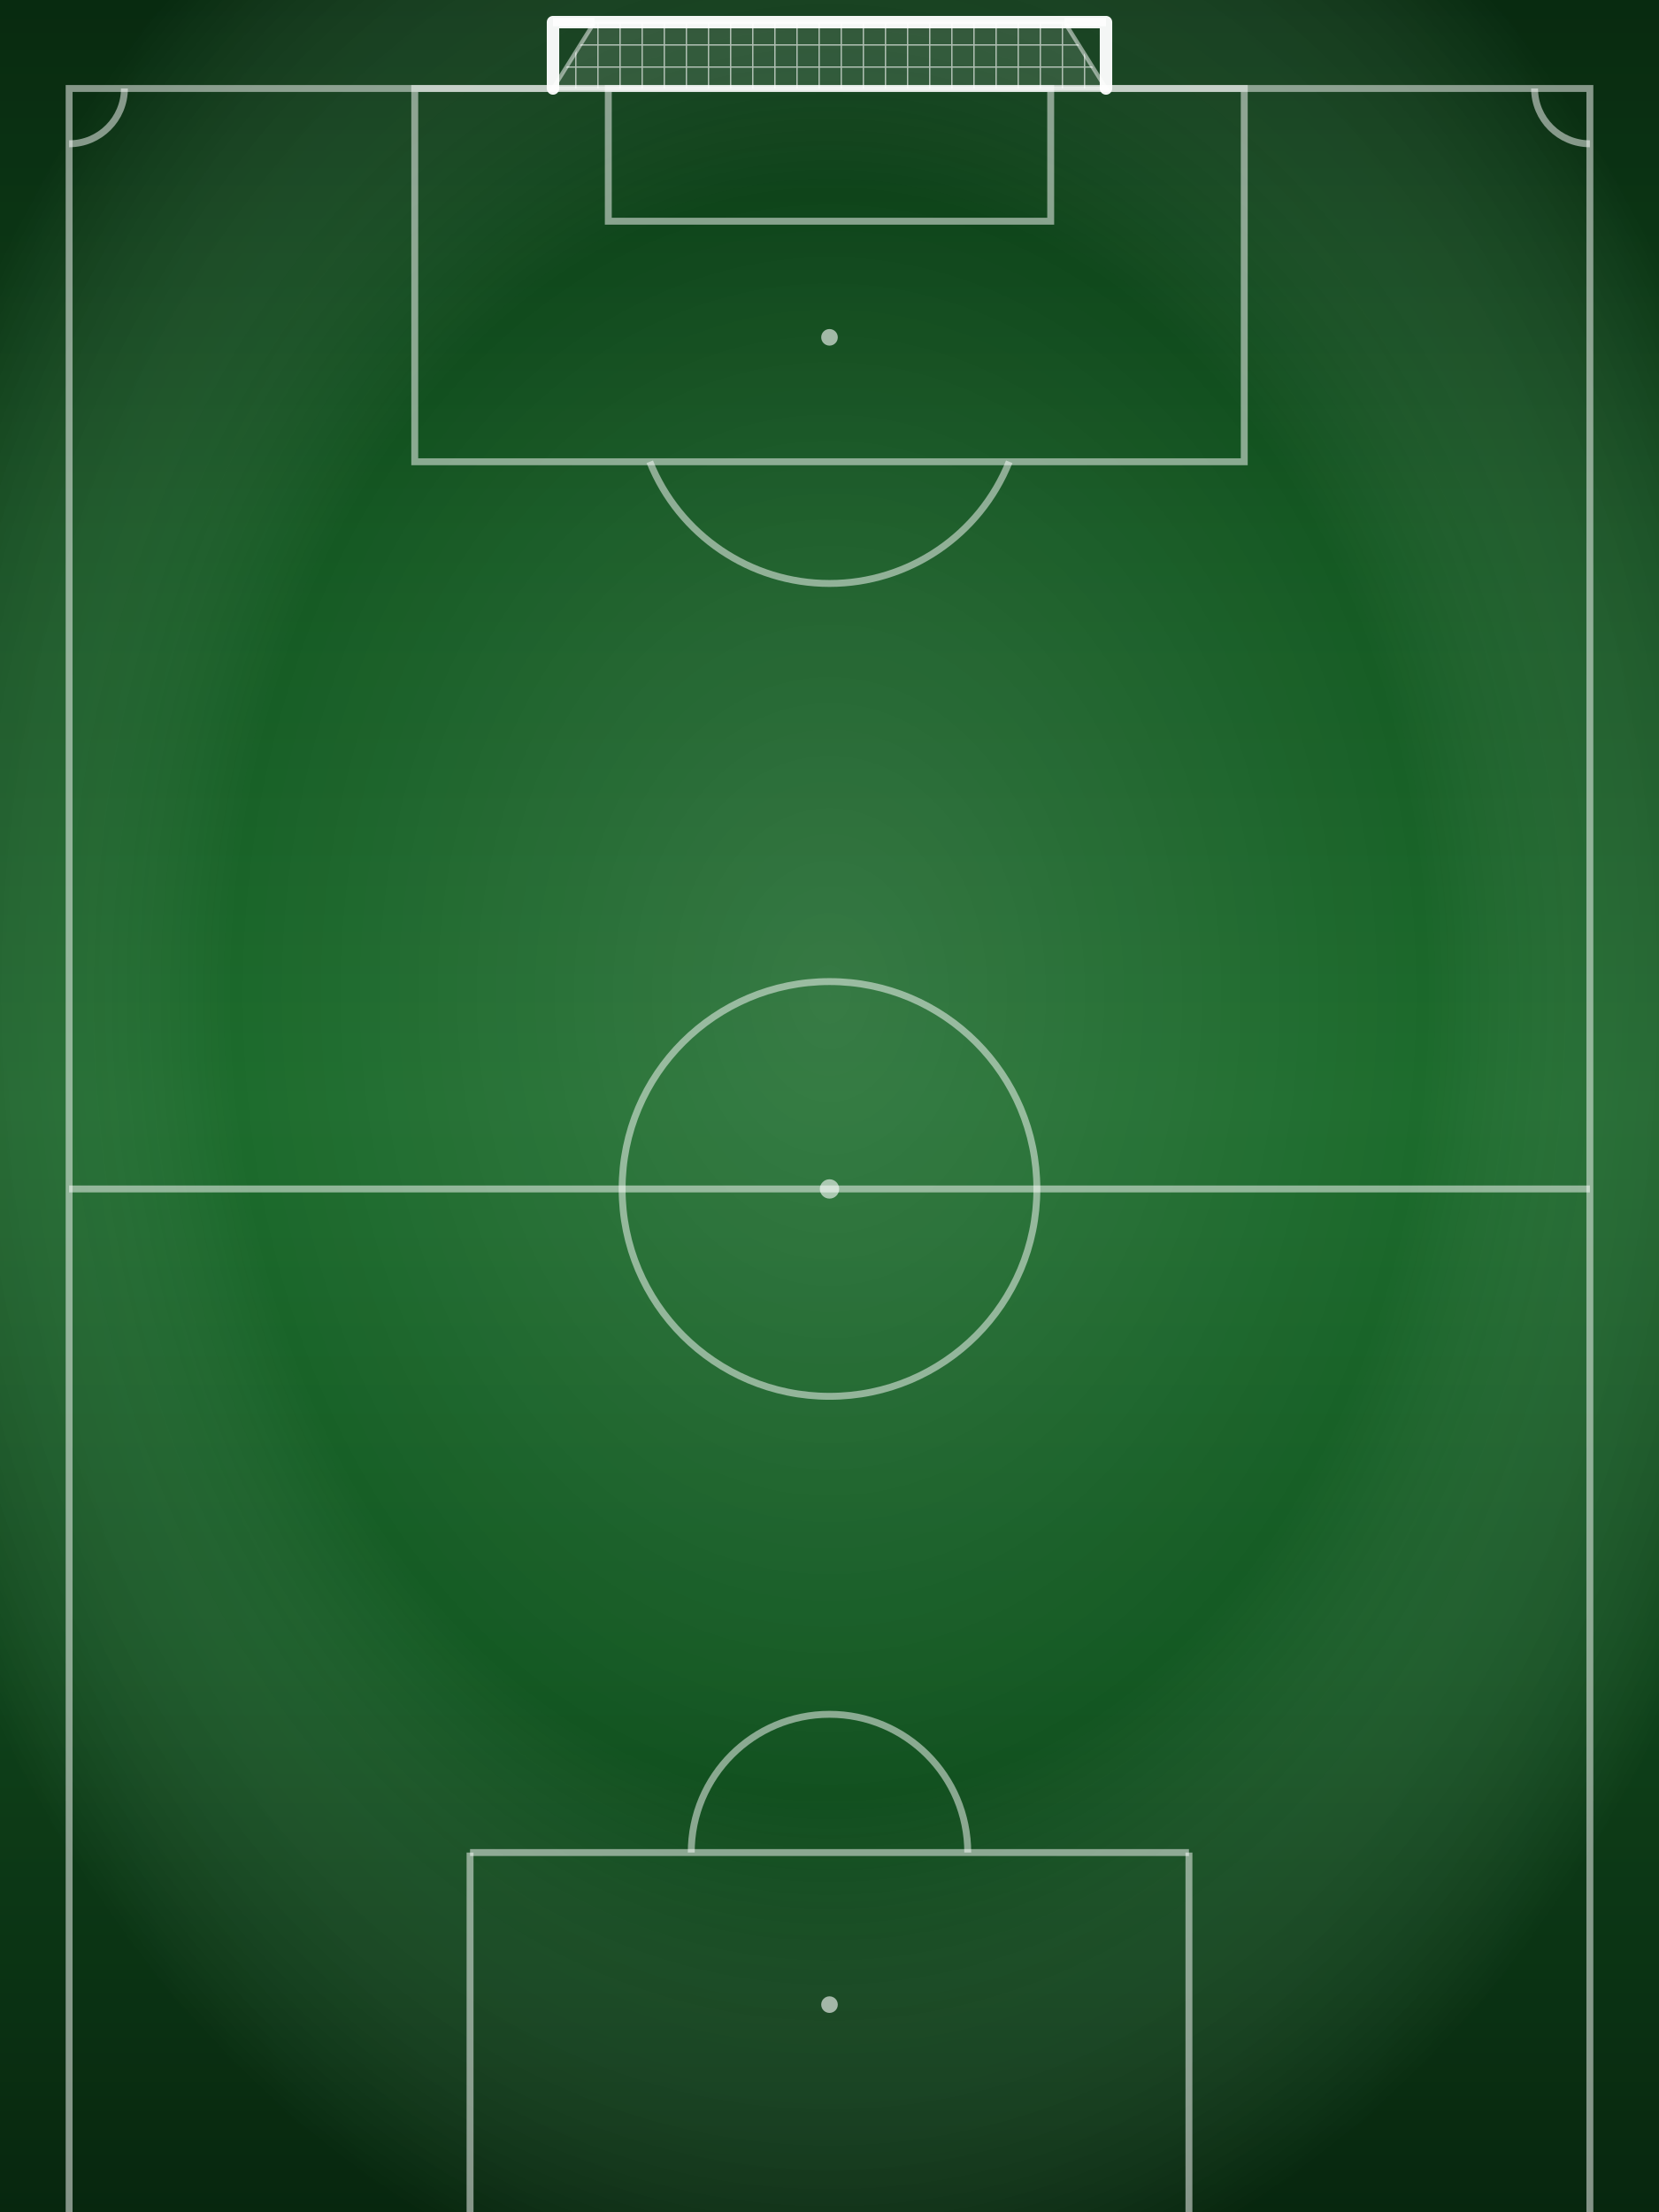
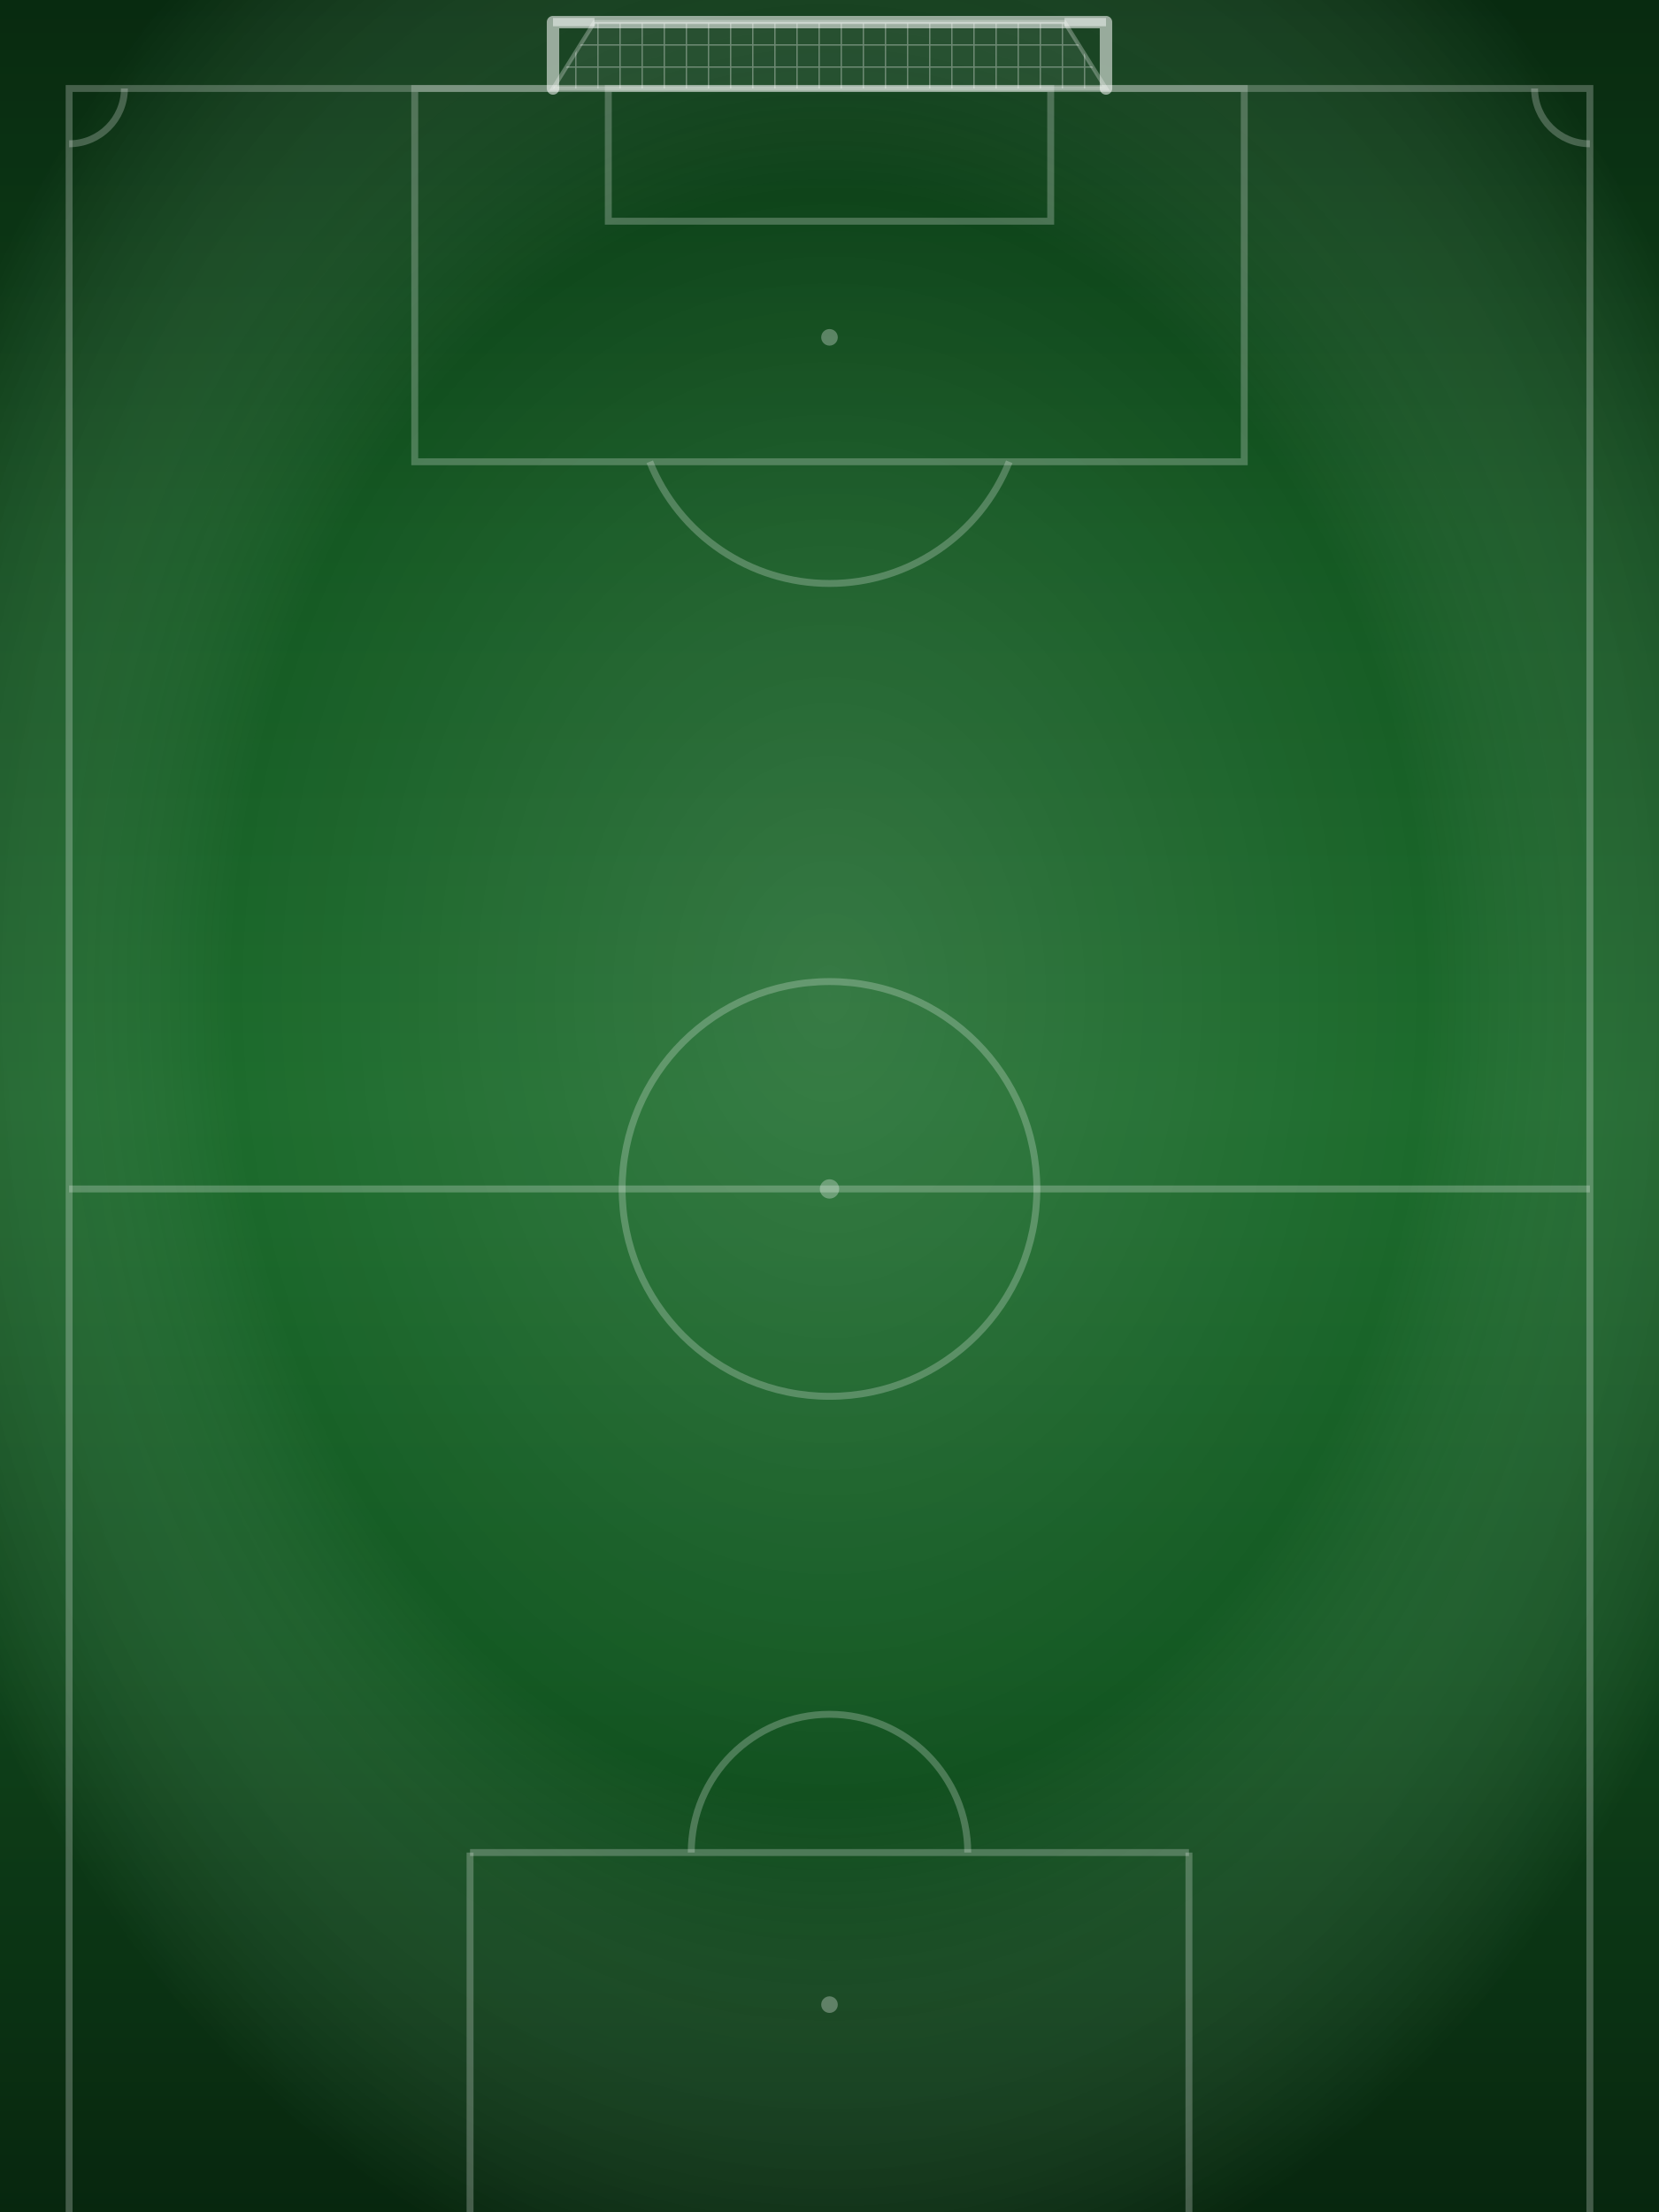
<svg xmlns="http://www.w3.org/2000/svg" viewBox="0 0 600 800" width="100%" height="100%">
  <defs>
    <linearGradient id="grassBg" x1="0%" y1="0%" x2="0%" y2="100%">
      <stop offset="0%" stop-color="#0b3815" />
      <stop offset="25%" stop-color="#155923" />
      <stop offset="50%" stop-color="#1d6c2d" />
      <stop offset="75%" stop-color="#145923" />
      <stop offset="100%" stop-color="#0a3313" />
    </linearGradient>
    <radialGradient id="centerGlow" cx="50%" cy="45%" r="60%">
      <stop offset="0%" stop-color="#ffffff" stop-opacity="0.12" />
      <stop offset="60%" stop-color="#ffffff" stop-opacity="0.0" />
      <stop offset="100%" stop-color="#000000" stop-opacity="0.25" />
    </radialGradient>
    <pattern id="goalNet" width="8" height="8" patternUnits="userSpaceOnUse">
-       <path d="M 8 0 L 0 0 0 8" fill="none" stroke="#ffffff" stroke-opacity="0.6" stroke-width="1" />
+       <path d="M 8 0 L 0 0 0 8" fill="none" stroke="#ffffff" stroke-opacity="0.32" stroke-width="1" />
    </pattern>
  </defs>
  <rect width="600" height="800" fill="url(#grassBg)" />
  <rect width="600" height="800" fill="url(#centerGlow)" />
-   <path d="M 25 800 L 25 32 L 575 32 L 575 800" fill="none" stroke="#ffffff" stroke-opacity="0.5" stroke-width="2.5" />
-   <line x1="25" y1="430" x2="575" y2="430" stroke="#ffffff" stroke-opacity="0.5" stroke-width="2.5" />
-   <circle cx="300" cy="430" r="75" fill="none" stroke="#ffffff" stroke-opacity="0.5" stroke-width="2.5" />
-   <circle cx="300" cy="430" r="3.5" fill="#ffffff" fill-opacity="0.6" />
-   <rect x="150" y="32" width="300" height="135" fill="none" stroke="#ffffff" stroke-opacity="0.5" stroke-width="2.5" />
-   <rect x="220" y="32" width="160" height="48" fill="none" stroke="#ffffff" stroke-opacity="0.5" stroke-width="2.5" />
-   <circle cx="300" cy="122" r="3" fill="#ffffff" fill-opacity="0.6" />
-   <path d="M 235 167 A 70 70 0 0 0 365 167" fill="none" stroke="#ffffff" stroke-opacity="0.5" stroke-width="2.5" />
+   <path d="M 25 800 L 25 32 L 575 32 L 575 800" fill="none" stroke="#ffffff" stroke-opacity="0.24" stroke-width="2.5" />
+   <line x1="25" y1="430" x2="575" y2="430" stroke="#ffffff" stroke-opacity="0.24" stroke-width="2.5" />
+   <circle cx="300" cy="430" r="75" fill="none" stroke="#ffffff" stroke-opacity="0.24" stroke-width="2.5" />
+   <circle cx="300" cy="430" r="3.5" fill="#ffffff" fill-opacity="0.3" />
+   <rect x="150" y="32" width="300" height="135" fill="none" stroke="#ffffff" stroke-opacity="0.24" stroke-width="2.5" />
+   <rect x="220" y="32" width="160" height="48" fill="none" stroke="#ffffff" stroke-opacity="0.24" stroke-width="2.5" />
+   <circle cx="300" cy="122" r="3" fill="#ffffff" fill-opacity="0.3" />
+   <path d="M 235 167 A 70 70 0 0 0 365 167" fill="none" stroke="#ffffff" stroke-opacity="0.24" stroke-width="2.5" />
  <polygon points="215,8 385,8 400,32 200,32" fill="url(#goalNet)" />
-   <polygon points="215,8 385,8 400,32 200,32" fill="rgba(255,255,255,0.12)" stroke="#ffffff" stroke-opacity="0.5" stroke-width="1.5" />
-   <path d="M 200 32 L 200 8 L 400 8 L 400 32" fill="none" stroke="#ffffff" stroke-opacity="0.95" stroke-width="4.5" stroke-linecap="round" stroke-linejoin="round" />
-   <line x1="200" y1="8" x2="215" y2="8" stroke="#ffffff" stroke-opacity="0.8" stroke-width="3" />
-   <line x1="400" y1="8" x2="385" y2="8" stroke="#ffffff" stroke-opacity="0.8" stroke-width="3" />
-   <line x1="170" y1="670" x2="430" y2="670" stroke="#ffffff" stroke-opacity="0.5" stroke-width="2.5" />
-   <line x1="170" y1="670" x2="170" y2="800" stroke="#ffffff" stroke-opacity="0.5" stroke-width="2.5" />
-   <line x1="430" y1="670" x2="430" y2="800" stroke="#ffffff" stroke-opacity="0.5" stroke-width="2.5" />
-   <circle cx="300" cy="725" r="3" fill="#ffffff" fill-opacity="0.6" />
-   <path d="M 250 670 A 50 50 0 0 1 350 670" fill="none" stroke="#ffffff" stroke-opacity="0.5" stroke-width="2.5" />
-   <path d="M 25 52 A 20 20 0 0 0 45 32" fill="none" stroke="#ffffff" stroke-opacity="0.5" stroke-width="2.5" />
-   <path d="M 555 32 A 20 20 0 0 0 575 52" fill="none" stroke="#ffffff" stroke-opacity="0.5" stroke-width="2.5" />
+   <polygon points="215,8 385,8 400,32 200,32" fill="rgba(255,255,255,0.07)" stroke="#ffffff" stroke-opacity="0.28" stroke-width="1.5" />
+   <path d="M 200 32 L 200 8 L 400 8 L 400 32" fill="none" stroke="#ffffff" stroke-opacity="0.55" stroke-width="4.5" stroke-linecap="round" stroke-linejoin="round" />
+   <line x1="200" y1="8" x2="215" y2="8" stroke="#ffffff" stroke-opacity="0.45" stroke-width="3" />
+   <line x1="400" y1="8" x2="385" y2="8" stroke="#ffffff" stroke-opacity="0.45" stroke-width="3" />
+   <line x1="170" y1="670" x2="430" y2="670" stroke="#ffffff" stroke-opacity="0.24" stroke-width="2.5" />
+   <line x1="170" y1="670" x2="170" y2="800" stroke="#ffffff" stroke-opacity="0.24" stroke-width="2.5" />
+   <line x1="430" y1="670" x2="430" y2="800" stroke="#ffffff" stroke-opacity="0.24" stroke-width="2.5" />
+   <circle cx="300" cy="725" r="3" fill="#ffffff" fill-opacity="0.3" />
+   <path d="M 250 670 A 50 50 0 0 1 350 670" fill="none" stroke="#ffffff" stroke-opacity="0.24" stroke-width="2.5" />
+   <path d="M 25 52 A 20 20 0 0 0 45 32" fill="none" stroke="#ffffff" stroke-opacity="0.24" stroke-width="2.5" />
+   <path d="M 555 32 A 20 20 0 0 0 575 52" fill="none" stroke="#ffffff" stroke-opacity="0.24" stroke-width="2.5" />
</svg>
